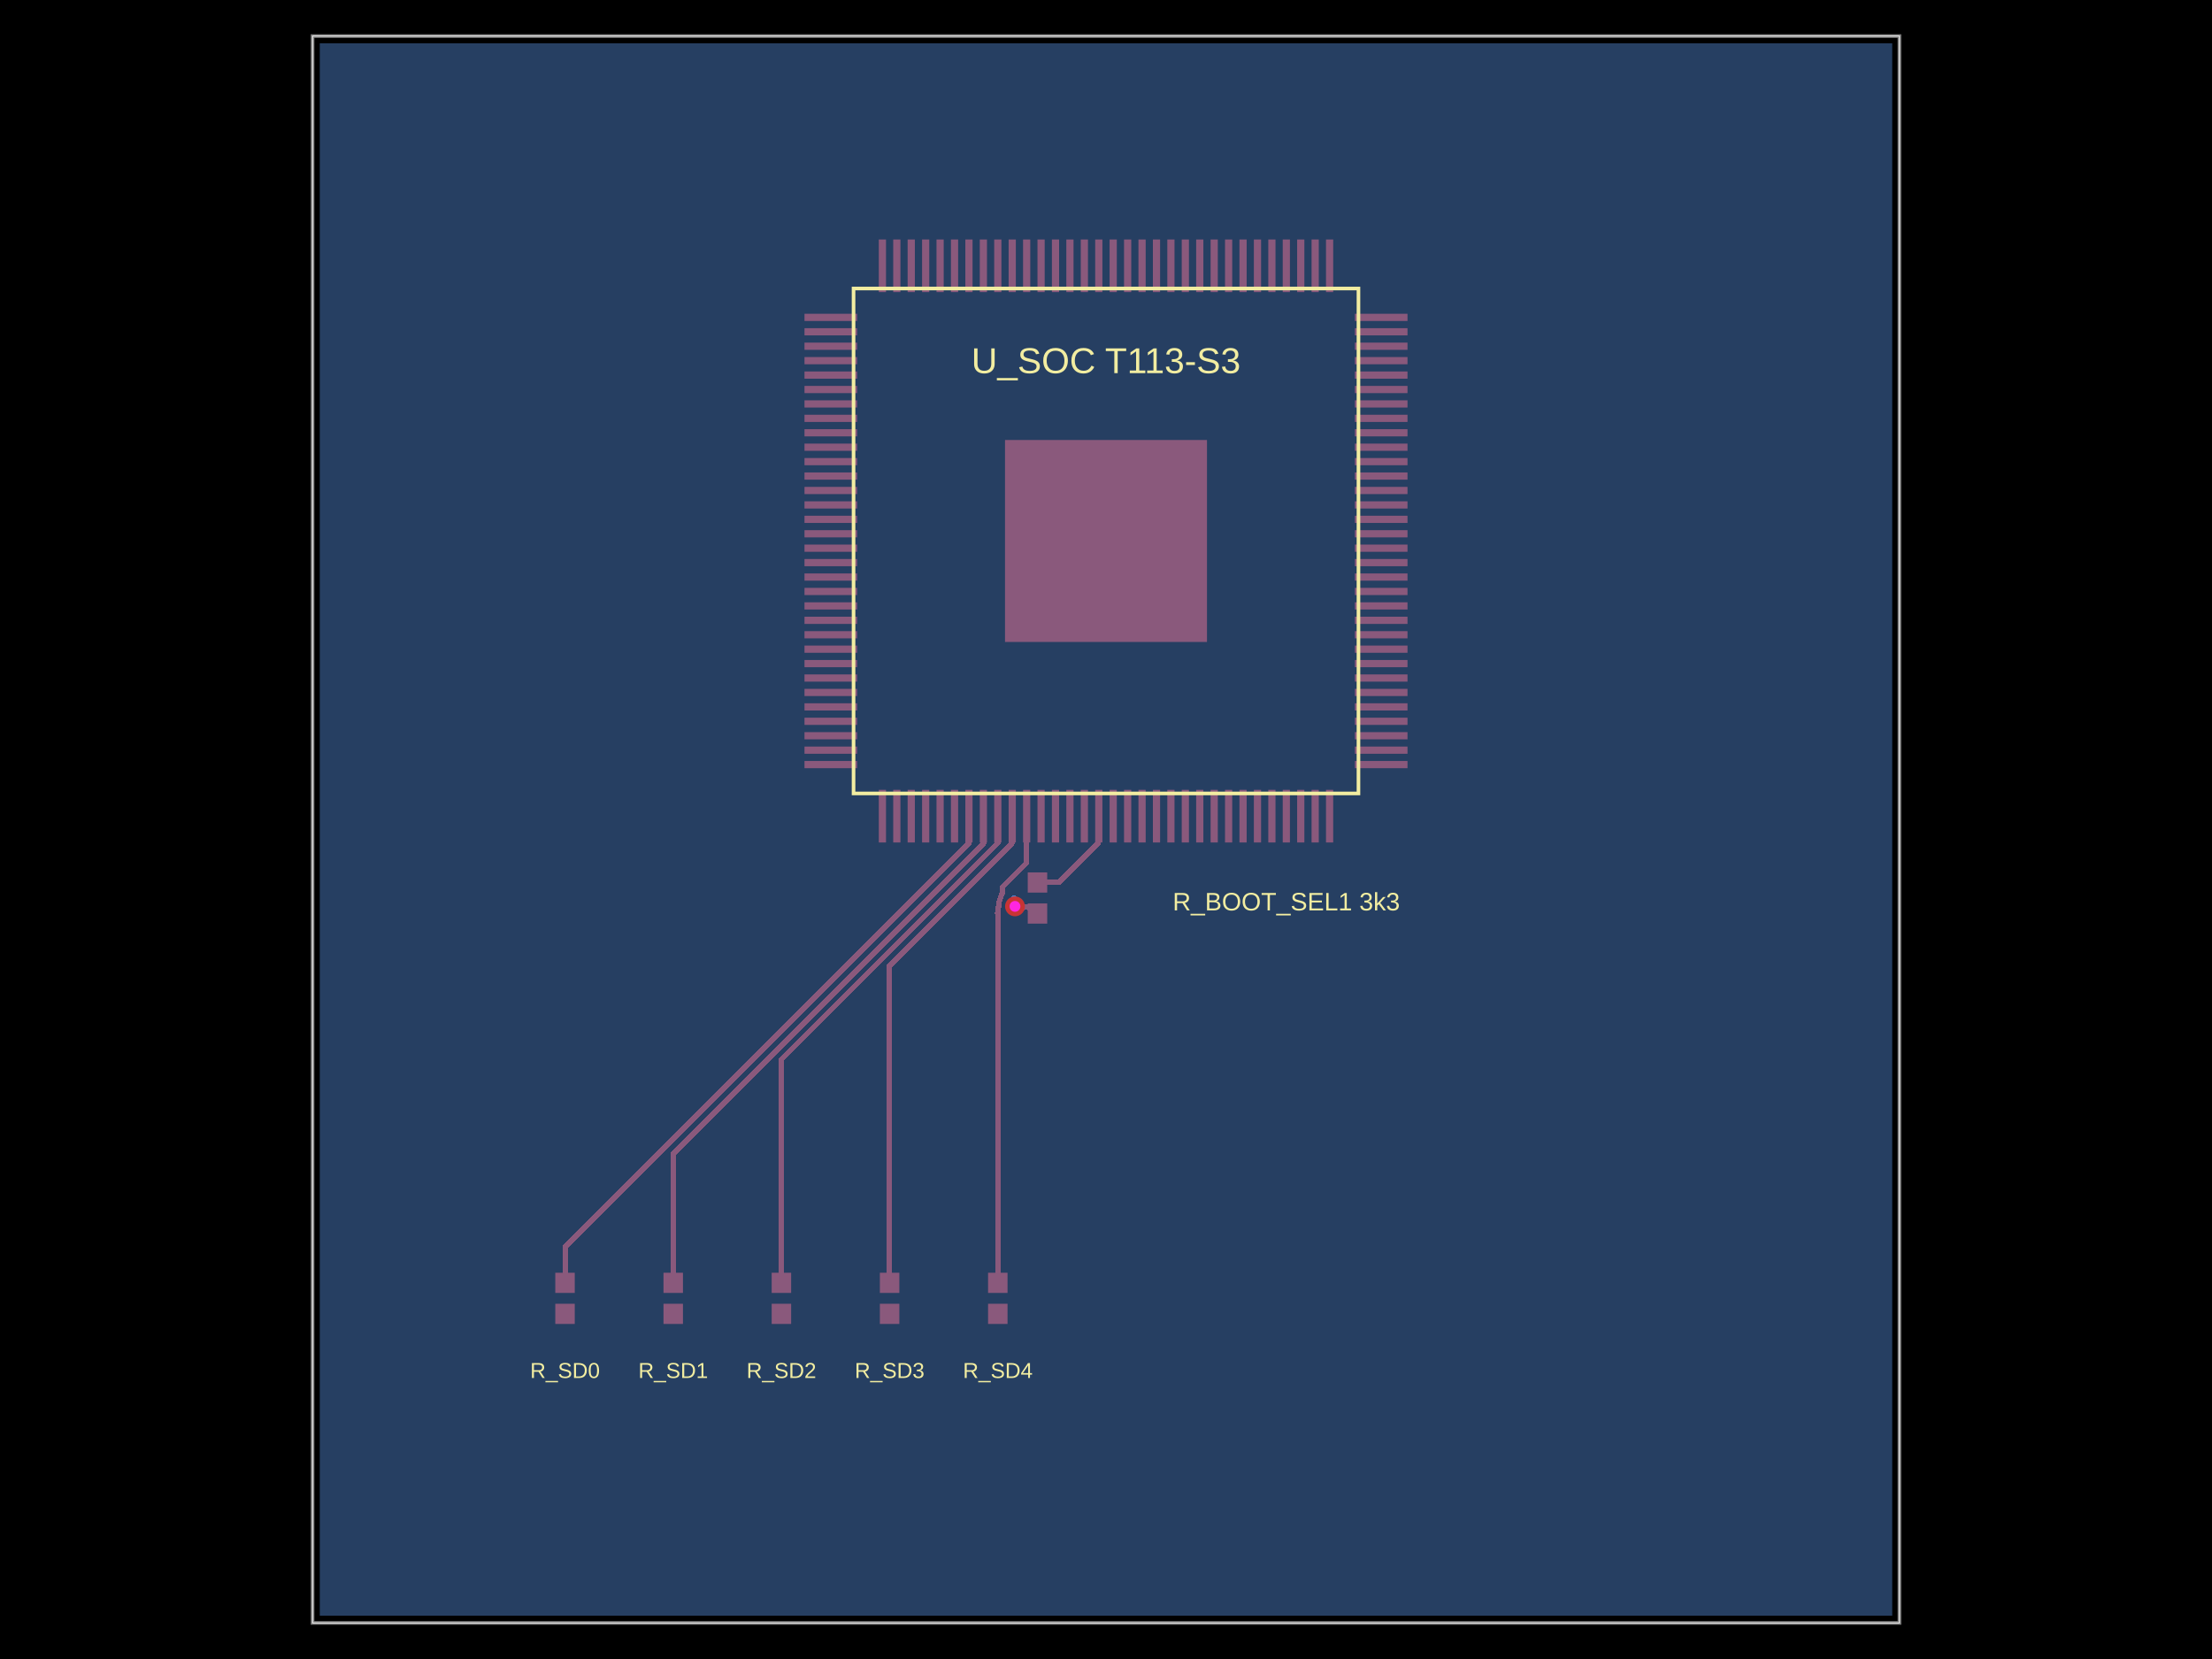
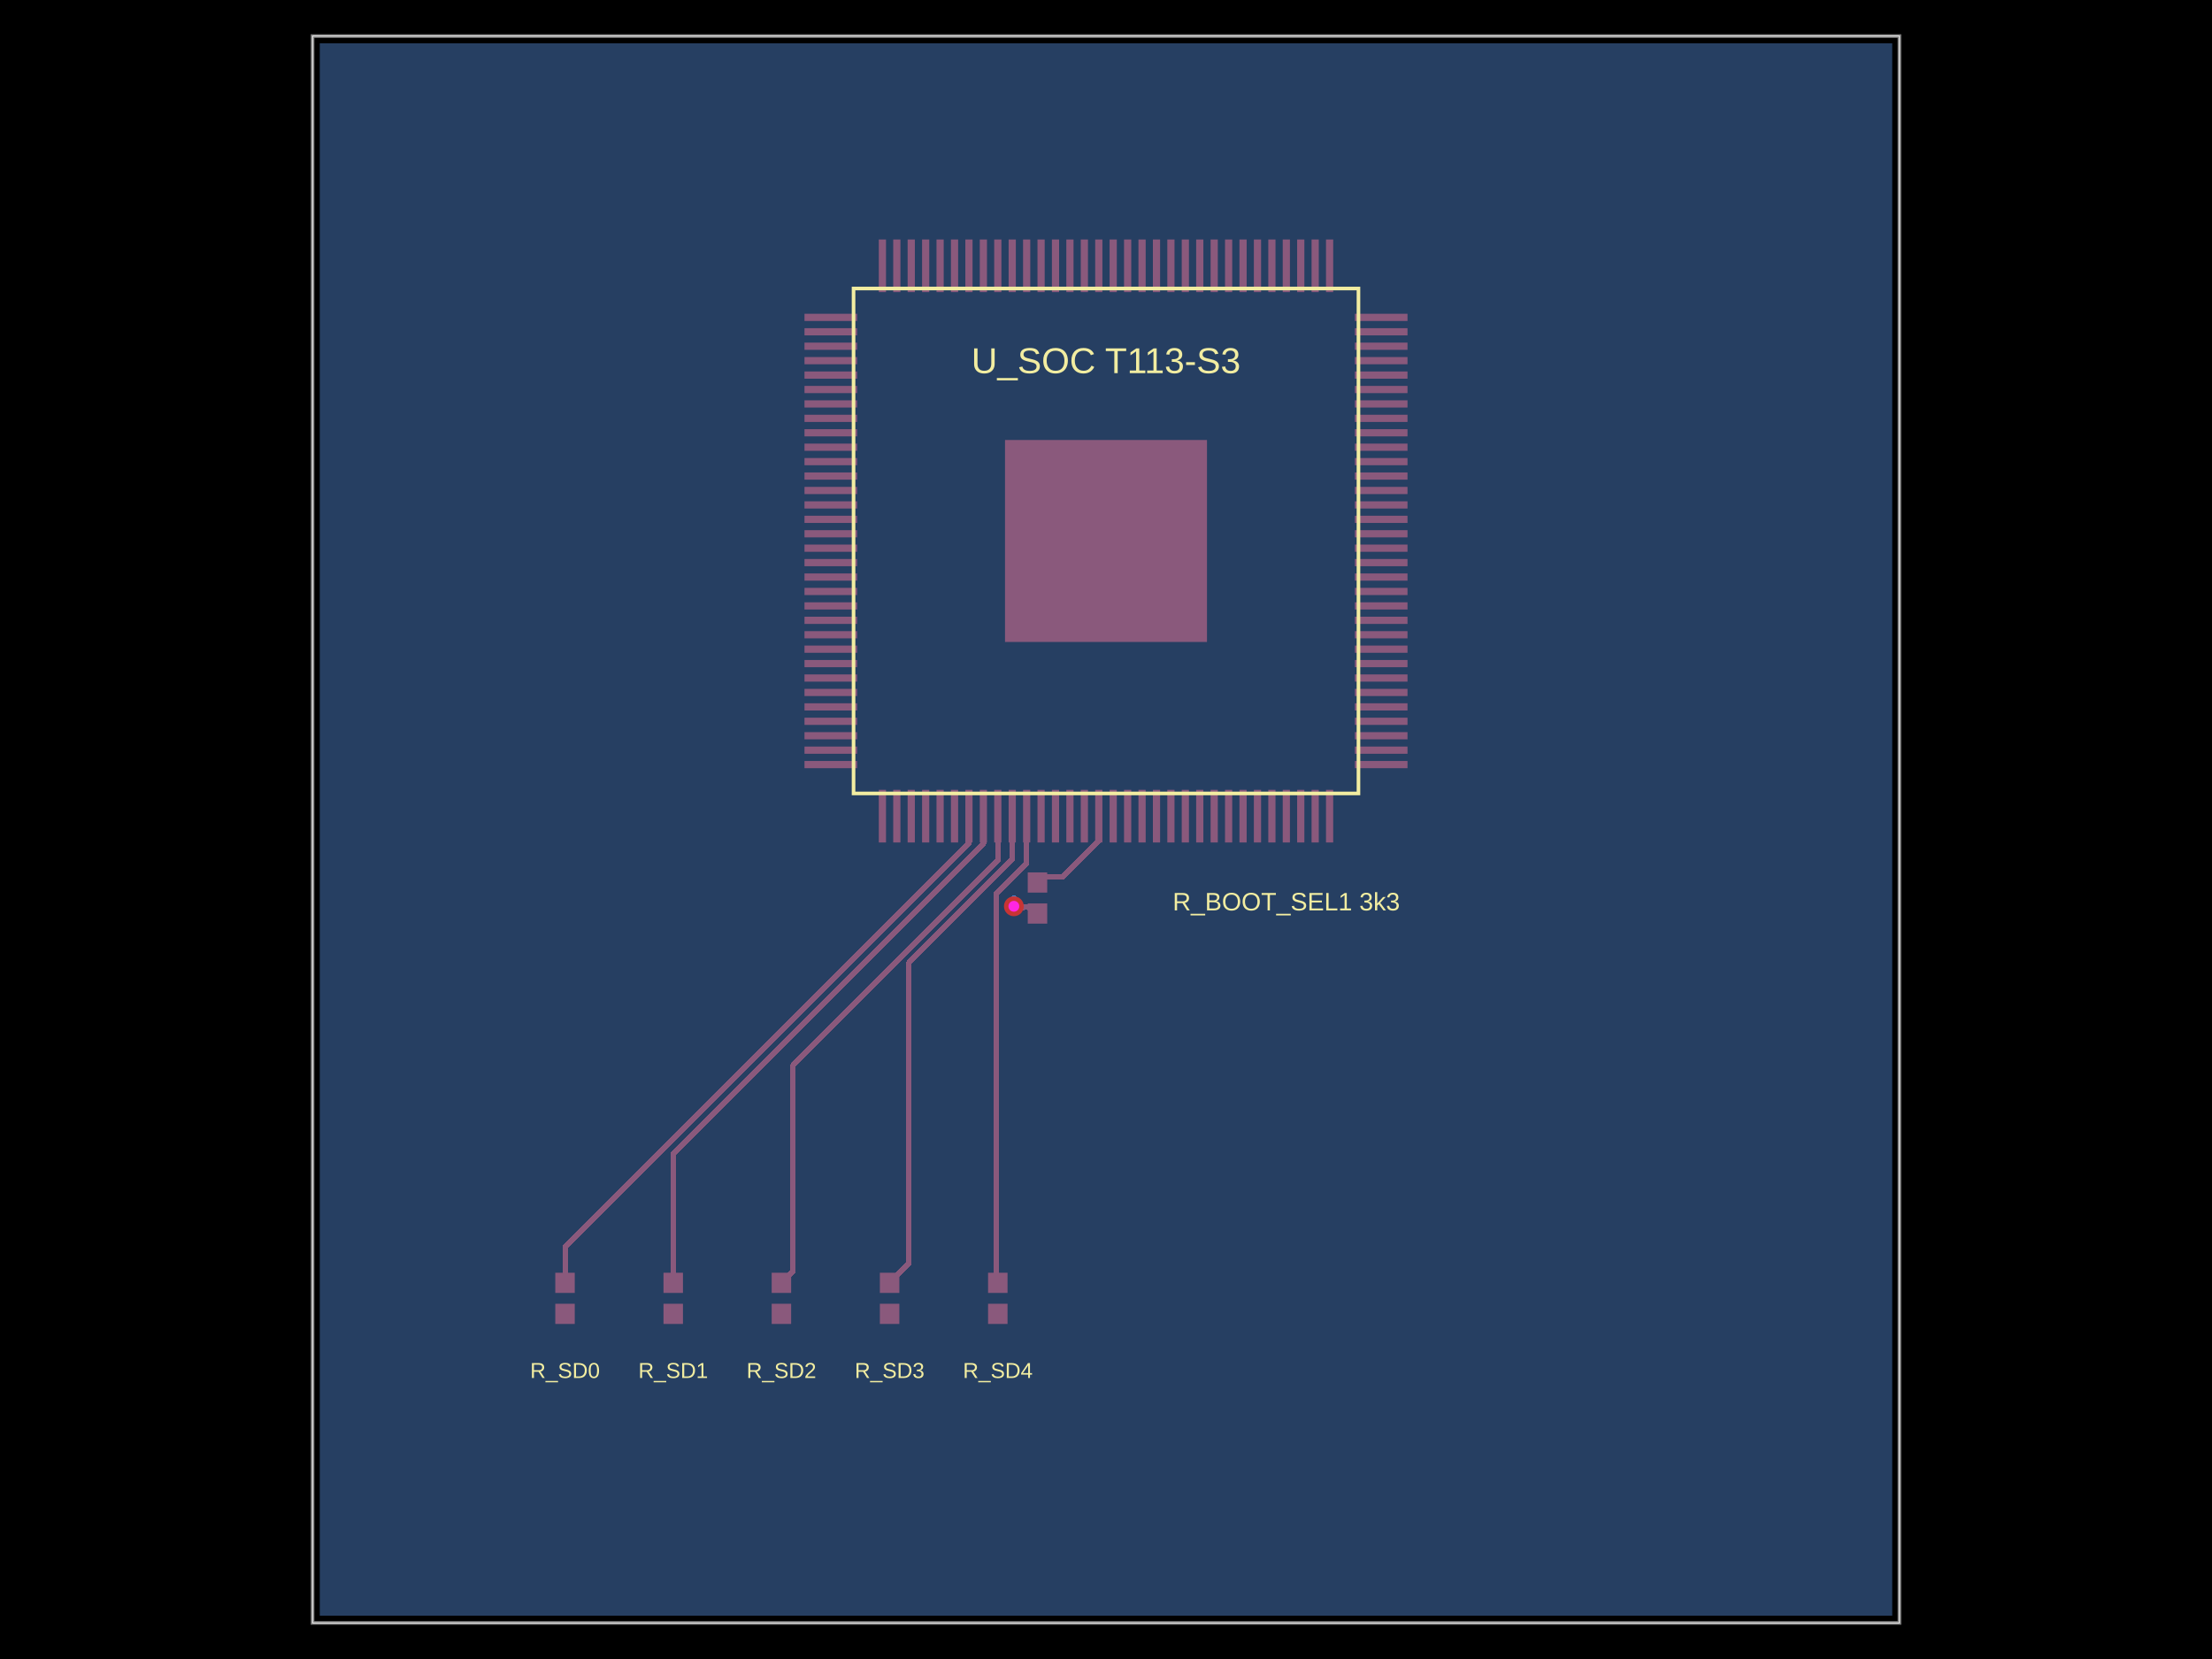
<svg xmlns="http://www.w3.org/2000/svg" width="800" height="600" data-software-used-string="@tscircuit/core@0.0.1861">
  <style />
  <rect class="boundary" x="0" y="0" fill="#000" width="800" height="600" />
  <rect class="pcb-boundary" fill="none" stroke="#fff" stroke-width="0.3" x="113.043" y="13.043" width="573.913" height="573.913" />
  <path class="pcb-board" d="M 113.043 586.957 L 686.957 586.957 L 686.957 13.043 L 113.043 13.043 Z" fill="none" stroke="rgba(255, 255, 255, 0.5)" stroke-width="1.304" />
-   <path class="pcb-trace" stroke="rgb(200, 52, 52)" fill="none" d="M 375.217 319.174 L 382.866 319.174" stroke-width="1.957" stroke-linecap="round" stroke-linejoin="round" shape-rendering="crispEdges" data-layer="top" />
-   <path class="pcb-trace" stroke="rgb(200, 52, 52)" fill="none" d="M 382.866 319.174 L 397.179 304.861" stroke-width="1.957" stroke-linecap="round" stroke-linejoin="round" shape-rendering="crispEdges" data-layer="top" />
-   <path class="pcb-trace" stroke="rgb(200, 52, 52)" fill="none" d="M 397.179 304.861 L 397.179 295.385" stroke-width="1.957" stroke-linecap="round" stroke-linejoin="round" shape-rendering="crispEdges" data-layer="top" />
-   <path class="pcb-trace" stroke="rgb(200, 52, 52)" fill="none" d="M 397.179 295.385 L 397.393 295.173" stroke-width="1.957" stroke-linecap="round" stroke-linejoin="round" shape-rendering="crispEdges" data-layer="top" />
-   <path class="pcb-trace" stroke="rgb(77, 127, 196)" fill="none" d="M 367.084 327.8 L 367.084 327.8" stroke-width="1.957" stroke-linecap="round" stroke-linejoin="round" shape-rendering="crispEdges" data-layer="bottom" />
-   <path class="pcb-trace" stroke="rgb(77, 127, 196)" fill="none" d="M 367.084 327.8 L 366.53 325.044" stroke-width="1.957" stroke-linecap="round" stroke-linejoin="round" shape-rendering="crispEdges" data-layer="bottom" />
-   <path class="pcb-trace" stroke="rgb(77, 127, 196)" fill="none" d="M 366.53 325.044 L 366.791 324.783" stroke-width="1.957" stroke-linecap="round" stroke-linejoin="round" shape-rendering="crispEdges" data-layer="bottom" />
+   <path class="pcb-trace" stroke="rgb(200, 52, 52)" fill="none" d="M 397.393 295.173 L 397.393 304.072" stroke-width="1.957" stroke-linecap="round" stroke-linejoin="round" shape-rendering="crispEdges" data-layer="top" />
+   <path class="pcb-trace" stroke="rgb(200, 52, 52)" fill="none" d="M 397.393 304.072 L 384.203 317.261" stroke-width="1.957" stroke-linecap="round" stroke-linejoin="round" shape-rendering="crispEdges" data-layer="top" />
+   <path class="pcb-trace" stroke="rgb(200, 52, 52)" fill="none" d="M 384.203 317.261 L 377.13 317.261" stroke-width="1.957" stroke-linecap="round" stroke-linejoin="round" shape-rendering="crispEdges" data-layer="top" />
+   <path class="pcb-trace" stroke="rgb(200, 52, 52)" fill="none" d="M 377.13 317.261 L 375.217 319.174" stroke-width="1.957" stroke-linecap="round" stroke-linejoin="round" shape-rendering="crispEdges" data-layer="top" />
+   <path class="pcb-trace" stroke="rgb(77, 127, 196)" fill="none" d="M 366.679 327.771 L 366.679 327.771" stroke-width="1.957" stroke-linecap="round" stroke-linejoin="round" shape-rendering="crispEdges" data-layer="bottom" />
+   <path class="pcb-trace" stroke="rgb(77, 127, 196)" fill="none" d="M 366.679 327.771 L 366.679 324.895" stroke-width="1.957" stroke-linecap="round" stroke-linejoin="round" shape-rendering="crispEdges" data-layer="bottom" />
+   <path class="pcb-trace" stroke="rgb(77, 127, 196)" fill="none" d="M 366.679 324.895 L 366.791 324.783" stroke-width="1.957" stroke-linecap="round" stroke-linejoin="round" shape-rendering="crispEdges" data-layer="bottom" />
  <path class="pcb-trace" stroke="rgb(200, 52, 52)" fill="none" d="M 375.217 330.391 L 371.696 328.047" stroke-width="1.957" stroke-linecap="round" stroke-linejoin="round" shape-rendering="crispEdges" data-layer="top" />
-   <path class="pcb-trace" stroke="rgb(200, 52, 52)" fill="none" d="M 371.696 328.047 L 369.739 328.2" stroke-width="1.957" stroke-linecap="round" stroke-linejoin="round" shape-rendering="crispEdges" data-layer="top" />
-   <path class="pcb-trace" stroke="rgb(200, 52, 52)" fill="none" d="M 369.739 328.2 L 369.335 327.965" stroke-width="1.957" stroke-linecap="round" stroke-linejoin="round" shape-rendering="crispEdges" data-layer="top" />
-   <path class="pcb-trace" stroke="rgb(200, 52, 52)" fill="none" d="M 369.335 327.965 L 367.222 327.639" stroke-width="1.957" stroke-linecap="round" stroke-linejoin="round" shape-rendering="crispEdges" data-layer="top" />
-   <path class="pcb-trace" stroke="rgb(200, 52, 52)" fill="none" d="M 367.222 327.639 L 367.084 327.8" stroke-width="1.957" stroke-linecap="round" stroke-linejoin="round" shape-rendering="crispEdges" data-layer="top" />
-   <path class="pcb-trace" stroke="rgb(200, 52, 52)" fill="none" d="M 367.084 327.8 L 367.084 327.8" stroke-width="1.957" stroke-linecap="round" stroke-linejoin="round" shape-rendering="crispEdges" data-layer="top" />
-   <path class="pcb-trace" stroke="rgb(200, 52, 52)" fill="none" d="M 360.87 463.957 L 360.87 330.385" stroke-width="1.957" stroke-linecap="round" stroke-linejoin="round" shape-rendering="crispEdges" data-layer="top" />
-   <path class="pcb-trace" stroke="rgb(200, 52, 52)" fill="none" d="M 360.87 330.385 L 360.783 330.298" stroke-width="1.957" stroke-linecap="round" stroke-linejoin="round" shape-rendering="crispEdges" data-layer="top" />
-   <path class="pcb-trace" stroke="rgb(200, 52, 52)" fill="none" d="M 360.783 330.298 L 361.47 325.643" stroke-width="1.957" stroke-linecap="round" stroke-linejoin="round" shape-rendering="crispEdges" data-layer="top" />
-   <path class="pcb-trace" stroke="rgb(200, 52, 52)" fill="none" d="M 361.47 325.643 L 362.513 322.891" stroke-width="1.957" stroke-linecap="round" stroke-linejoin="round" shape-rendering="crispEdges" data-layer="top" />
-   <path class="pcb-trace" stroke="rgb(200, 52, 52)" fill="none" d="M 362.513 322.891 L 362.534 322.841" stroke-width="1.957" stroke-linecap="round" stroke-linejoin="round" shape-rendering="crispEdges" data-layer="top" />
-   <path class="pcb-trace" stroke="rgb(200, 52, 52)" fill="none" d="M 362.534 322.841 L 362.534 320.795" stroke-width="1.957" stroke-linecap="round" stroke-linejoin="round" shape-rendering="crispEdges" data-layer="top" />
-   <path class="pcb-trace" stroke="rgb(200, 52, 52)" fill="none" d="M 362.534 320.795 L 371.304 312.025" stroke-width="1.957" stroke-linecap="round" stroke-linejoin="round" shape-rendering="crispEdges" data-layer="top" />
-   <path class="pcb-trace" stroke="rgb(200, 52, 52)" fill="none" d="M 371.304 312.025 L 371.306 295.173" stroke-width="1.957" stroke-linecap="round" stroke-linejoin="round" shape-rendering="crispEdges" data-layer="top" />
-   <path class="pcb-trace" stroke="rgb(200, 52, 52)" fill="none" d="M 321.739 463.957 L 321.739 349.205" stroke-width="1.957" stroke-linecap="round" stroke-linejoin="round" shape-rendering="crispEdges" data-layer="top" />
-   <path class="pcb-trace" stroke="rgb(200, 52, 52)" fill="none" d="M 321.739 349.205 L 366.112 304.832" stroke-width="1.957" stroke-linecap="round" stroke-linejoin="round" shape-rendering="crispEdges" data-layer="top" />
-   <path class="pcb-trace" stroke="rgb(200, 52, 52)" fill="none" d="M 366.112 304.832 L 366.112 295.198" stroke-width="1.957" stroke-linecap="round" stroke-linejoin="round" shape-rendering="crispEdges" data-layer="top" />
-   <path class="pcb-trace" stroke="rgb(200, 52, 52)" fill="none" d="M 366.112 295.198 L 366.088 295.173" stroke-width="1.957" stroke-linecap="round" stroke-linejoin="round" shape-rendering="crispEdges" data-layer="top" />
-   <path class="pcb-trace" stroke="rgb(200, 52, 52)" fill="none" d="M 282.609 463.957 L 282.609 383.118" stroke-width="1.957" stroke-linecap="round" stroke-linejoin="round" shape-rendering="crispEdges" data-layer="top" />
-   <path class="pcb-trace" stroke="rgb(200, 52, 52)" fill="none" d="M 282.609 383.118 L 360.895 304.832" stroke-width="1.957" stroke-linecap="round" stroke-linejoin="round" shape-rendering="crispEdges" data-layer="top" />
-   <path class="pcb-trace" stroke="rgb(200, 52, 52)" fill="none" d="M 360.895 304.832 L 360.895 295.198" stroke-width="1.957" stroke-linecap="round" stroke-linejoin="round" shape-rendering="crispEdges" data-layer="top" />
-   <path class="pcb-trace" stroke="rgb(200, 52, 52)" fill="none" d="M 360.895 295.198 L 360.87 295.173" stroke-width="1.957" stroke-linecap="round" stroke-linejoin="round" shape-rendering="crispEdges" data-layer="top" />
-   <path class="pcb-trace" stroke="rgb(200, 52, 52)" fill="none" d="M 243.478 463.957 L 243.478 417.217" stroke-width="1.957" stroke-linecap="round" stroke-linejoin="round" shape-rendering="crispEdges" data-layer="top" />
-   <path class="pcb-trace" stroke="rgb(200, 52, 52)" fill="none" d="M 243.478 417.217 L 355.692 305.003" stroke-width="1.957" stroke-linecap="round" stroke-linejoin="round" shape-rendering="crispEdges" data-layer="top" />
-   <path class="pcb-trace" stroke="rgb(200, 52, 52)" fill="none" d="M 355.692 305.003 L 355.692 295.212" stroke-width="1.957" stroke-linecap="round" stroke-linejoin="round" shape-rendering="crispEdges" data-layer="top" />
-   <path class="pcb-trace" stroke="rgb(200, 52, 52)" fill="none" d="M 355.692 295.212 L 355.652 295.173" stroke-width="1.957" stroke-linecap="round" stroke-linejoin="round" shape-rendering="crispEdges" data-layer="top" />
-   <path class="pcb-trace" stroke="rgb(200, 52, 52)" fill="none" d="M 204.348 463.957 L 204.348 450.972" stroke-width="1.957" stroke-linecap="round" stroke-linejoin="round" shape-rendering="crispEdges" data-layer="top" />
-   <path class="pcb-trace" stroke="rgb(200, 52, 52)" fill="none" d="M 204.348 450.972 L 350.495 304.825" stroke-width="1.957" stroke-linecap="round" stroke-linejoin="round" shape-rendering="crispEdges" data-layer="top" />
-   <path class="pcb-trace" stroke="rgb(200, 52, 52)" fill="none" d="M 350.495 304.825 L 350.495 295.233" stroke-width="1.957" stroke-linecap="round" stroke-linejoin="round" shape-rendering="crispEdges" data-layer="top" />
-   <path class="pcb-trace" stroke="rgb(200, 52, 52)" fill="none" d="M 350.495 295.233 L 350.434 295.173" stroke-width="1.957" stroke-linecap="round" stroke-linejoin="round" shape-rendering="crispEdges" data-layer="top" />
+   <path class="pcb-trace" stroke="rgb(200, 52, 52)" fill="none" d="M 371.696 328.047 L 369.739 328.206" stroke-width="1.957" stroke-linecap="round" stroke-linejoin="round" shape-rendering="crispEdges" data-layer="top" />
+   <path class="pcb-trace" stroke="rgb(200, 52, 52)" fill="none" d="M 369.739 328.206 L 369.33 327.976" stroke-width="1.957" stroke-linecap="round" stroke-linejoin="round" shape-rendering="crispEdges" data-layer="top" />
+   <path class="pcb-trace" stroke="rgb(200, 52, 52)" fill="none" d="M 369.33 327.976 L 367.243 327.67" stroke-width="1.957" stroke-linecap="round" stroke-linejoin="round" shape-rendering="crispEdges" data-layer="top" />
+   <path class="pcb-trace" stroke="rgb(200, 52, 52)" fill="none" d="M 367.243 327.67 L 366.679 327.771" stroke-width="1.957" stroke-linecap="round" stroke-linejoin="round" shape-rendering="crispEdges" data-layer="top" />
+   <path class="pcb-trace" stroke="rgb(200, 52, 52)" fill="none" d="M 366.679 327.771 L 366.679 327.771" stroke-width="1.957" stroke-linecap="round" stroke-linejoin="round" shape-rendering="crispEdges" data-layer="top" />
+   <path class="pcb-trace" stroke="rgb(200, 52, 52)" fill="none" d="M 371.306 295.173 L 371.306 312.118" stroke-width="1.957" stroke-linecap="round" stroke-linejoin="round" shape-rendering="crispEdges" data-layer="top" />
+   <path class="pcb-trace" stroke="rgb(200, 52, 52)" fill="none" d="M 371.306 312.118 L 360.233 323.191" stroke-width="1.957" stroke-linecap="round" stroke-linejoin="round" shape-rendering="crispEdges" data-layer="top" />
+   <path class="pcb-trace" stroke="rgb(200, 52, 52)" fill="none" d="M 360.233 323.191 L 360.233 463.32" stroke-width="1.957" stroke-linecap="round" stroke-linejoin="round" shape-rendering="crispEdges" data-layer="top" />
+   <path class="pcb-trace" stroke="rgb(200, 52, 52)" fill="none" d="M 360.233 463.32 L 360.87 463.957" stroke-width="1.957" stroke-linecap="round" stroke-linejoin="round" shape-rendering="crispEdges" data-layer="top" />
+   <path class="pcb-trace" stroke="rgb(200, 52, 52)" fill="none" d="M 366.088 295.173 L 366.088 310.816" stroke-width="1.957" stroke-linecap="round" stroke-linejoin="round" shape-rendering="crispEdges" data-layer="top" />
+   <path class="pcb-trace" stroke="rgb(200, 52, 52)" fill="none" d="M 366.088 310.816 L 328.729 348.175" stroke-width="1.957" stroke-linecap="round" stroke-linejoin="round" shape-rendering="crispEdges" data-layer="top" />
+   <path class="pcb-trace" stroke="rgb(200, 52, 52)" fill="none" d="M 328.729 348.175 L 328.729 456.967" stroke-width="1.957" stroke-linecap="round" stroke-linejoin="round" shape-rendering="crispEdges" data-layer="top" />
+   <path class="pcb-trace" stroke="rgb(200, 52, 52)" fill="none" d="M 328.729 456.967 L 321.739 463.957" stroke-width="1.957" stroke-linecap="round" stroke-linejoin="round" shape-rendering="crispEdges" data-layer="top" />
+   <path class="pcb-trace" stroke="rgb(200, 52, 52)" fill="none" d="M 360.87 295.173 L 360.87 311.131" stroke-width="1.957" stroke-linecap="round" stroke-linejoin="round" shape-rendering="crispEdges" data-layer="top" />
+   <path class="pcb-trace" stroke="rgb(200, 52, 52)" fill="none" d="M 360.87 311.131 L 286.841 385.16" stroke-width="1.957" stroke-linecap="round" stroke-linejoin="round" shape-rendering="crispEdges" data-layer="top" />
+   <path class="pcb-trace" stroke="rgb(200, 52, 52)" fill="none" d="M 286.841 385.16 L 286.841 459.724" stroke-width="1.957" stroke-linecap="round" stroke-linejoin="round" shape-rendering="crispEdges" data-layer="top" />
+   <path class="pcb-trace" stroke="rgb(200, 52, 52)" fill="none" d="M 286.841 459.724 L 282.609 463.957" stroke-width="1.957" stroke-linecap="round" stroke-linejoin="round" shape-rendering="crispEdges" data-layer="top" />
+   <path class="pcb-trace" stroke="rgb(200, 52, 52)" fill="none" d="M 243.478 463.957 L 243.478 417.218" stroke-width="1.957" stroke-linecap="round" stroke-linejoin="round" shape-rendering="crispEdges" data-layer="top" />
+   <path class="pcb-trace" stroke="rgb(200, 52, 52)" fill="none" d="M 243.478 417.218 L 355.692 305.004" stroke-width="1.957" stroke-linecap="round" stroke-linejoin="round" shape-rendering="crispEdges" data-layer="top" />
+   <path class="pcb-trace" stroke="rgb(200, 52, 52)" fill="none" d="M 355.692 305.004 L 355.692 295.214" stroke-width="1.957" stroke-linecap="round" stroke-linejoin="round" shape-rendering="crispEdges" data-layer="top" />
+   <path class="pcb-trace" stroke="rgb(200, 52, 52)" fill="none" d="M 355.692 295.214 L 355.652 295.173" stroke-width="1.957" stroke-linecap="round" stroke-linejoin="round" shape-rendering="crispEdges" data-layer="top" />
+   <path class="pcb-trace" stroke="rgb(200, 52, 52)" fill="none" d="M 204.348 463.957 L 204.348 450.973" stroke-width="1.957" stroke-linecap="round" stroke-linejoin="round" shape-rendering="crispEdges" data-layer="top" />
+   <path class="pcb-trace" stroke="rgb(200, 52, 52)" fill="none" d="M 204.348 450.973 L 350.495 304.825" stroke-width="1.957" stroke-linecap="round" stroke-linejoin="round" shape-rendering="crispEdges" data-layer="top" />
+   <path class="pcb-trace" stroke="rgb(200, 52, 52)" fill="none" d="M 350.495 304.825 L 350.495 295.235" stroke-width="1.957" stroke-linecap="round" stroke-linejoin="round" shape-rendering="crispEdges" data-layer="top" />
+   <path class="pcb-trace" stroke="rgb(200, 52, 52)" fill="none" d="M 350.495 295.235 L 350.434 295.173" stroke-width="1.957" stroke-linecap="round" stroke-linejoin="round" shape-rendering="crispEdges" data-layer="top" />
  <rect class="pcb-pad" fill="rgb(200, 52, 52)" x="290.958" y="275.216" width="19.043" height="2.609" data-layer="top" />
  <rect class="pcb-pad" fill="rgb(200, 52, 52)" x="290.958" y="270.001" width="19.043" height="2.609" data-layer="top" />
  <rect class="pcb-pad" fill="rgb(200, 52, 52)" x="290.958" y="264.783" width="19.043" height="2.609" data-layer="top" />
  <rect class="pcb-pad" fill="rgb(200, 52, 52)" x="290.958" y="259.565" width="19.043" height="2.609" data-layer="top" />
  <rect class="pcb-pad" fill="rgb(200, 52, 52)" x="290.958" y="254.347" width="19.043" height="2.609" data-layer="top" />
  <rect class="pcb-pad" fill="rgb(200, 52, 52)" x="290.958" y="249.129" width="19.043" height="2.609" data-layer="top" />
  <rect class="pcb-pad" fill="rgb(200, 52, 52)" x="290.958" y="243.914" width="19.043" height="2.609" data-layer="top" />
  <rect class="pcb-pad" fill="rgb(200, 52, 52)" x="290.958" y="238.696" width="19.043" height="2.609" data-layer="top" />
  <rect class="pcb-pad" fill="rgb(200, 52, 52)" x="290.958" y="233.478" width="19.043" height="2.609" data-layer="top" />
  <rect class="pcb-pad" fill="rgb(200, 52, 52)" x="290.958" y="228.26" width="19.043" height="2.609" data-layer="top" />
  <rect class="pcb-pad" fill="rgb(200, 52, 52)" x="290.958" y="223.042" width="19.043" height="2.609" data-layer="top" />
  <rect class="pcb-pad" fill="rgb(200, 52, 52)" x="290.958" y="217.827" width="19.043" height="2.609" data-layer="top" />
  <rect class="pcb-pad" fill="rgb(200, 52, 52)" x="290.958" y="212.609" width="19.043" height="2.609" data-layer="top" />
  <rect class="pcb-pad" fill="rgb(200, 52, 52)" x="290.958" y="207.391" width="19.043" height="2.609" data-layer="top" />
  <rect class="pcb-pad" fill="rgb(200, 52, 52)" x="290.958" y="202.173" width="19.043" height="2.609" data-layer="top" />
  <rect class="pcb-pad" fill="rgb(200, 52, 52)" x="290.958" y="196.955" width="19.043" height="2.609" data-layer="top" />
  <rect class="pcb-pad" fill="rgb(200, 52, 52)" x="290.958" y="191.74" width="19.043" height="2.609" data-layer="top" />
  <rect class="pcb-pad" fill="rgb(200, 52, 52)" x="290.958" y="186.522" width="19.043" height="2.609" data-layer="top" />
  <rect class="pcb-pad" fill="rgb(200, 52, 52)" x="290.958" y="181.304" width="19.043" height="2.609" data-layer="top" />
  <rect class="pcb-pad" fill="rgb(200, 52, 52)" x="290.958" y="176.086" width="19.043" height="2.609" data-layer="top" />
  <rect class="pcb-pad" fill="rgb(200, 52, 52)" x="290.958" y="170.868" width="19.043" height="2.609" data-layer="top" />
  <rect class="pcb-pad" fill="rgb(200, 52, 52)" x="290.958" y="165.65" width="19.043" height="2.609" data-layer="top" />
  <rect class="pcb-pad" fill="rgb(200, 52, 52)" x="290.958" y="160.436" width="19.043" height="2.609" data-layer="top" />
  <rect class="pcb-pad" fill="rgb(200, 52, 52)" x="290.958" y="155.217" width="19.043" height="2.609" data-layer="top" />
  <rect class="pcb-pad" fill="rgb(200, 52, 52)" x="290.958" y="149.999" width="19.043" height="2.609" data-layer="top" />
  <rect class="pcb-pad" fill="rgb(200, 52, 52)" x="290.958" y="144.781" width="19.043" height="2.609" data-layer="top" />
  <rect class="pcb-pad" fill="rgb(200, 52, 52)" x="290.958" y="139.567" width="19.043" height="2.609" data-layer="top" />
  <rect class="pcb-pad" fill="rgb(200, 52, 52)" x="290.958" y="134.349" width="19.043" height="2.609" data-layer="top" />
  <rect class="pcb-pad" fill="rgb(200, 52, 52)" x="290.958" y="129.131" width="19.043" height="2.609" data-layer="top" />
  <rect class="pcb-pad" fill="rgb(200, 52, 52)" x="290.958" y="123.913" width="19.043" height="2.609" data-layer="top" />
  <rect class="pcb-pad" fill="rgb(200, 52, 52)" x="290.958" y="118.691" width="19.043" height="2.609" data-layer="top" />
  <rect class="pcb-pad" fill="rgb(200, 52, 52)" x="290.958" y="113.48" width="19.043" height="2.609" data-layer="top" />
  <rect class="pcb-pad" fill="rgb(200, 52, 52)" x="317.828" y="86.61" width="2.609" height="19.043" data-layer="top" />
  <rect class="pcb-pad" fill="rgb(200, 52, 52)" x="323.042" y="86.61" width="2.609" height="19.043" data-layer="top" />
  <rect class="pcb-pad" fill="rgb(200, 52, 52)" x="328.26" y="86.61" width="2.609" height="19.043" data-layer="top" />
  <rect class="pcb-pad" fill="rgb(200, 52, 52)" x="333.478" y="86.61" width="2.609" height="19.043" data-layer="top" />
  <rect class="pcb-pad" fill="rgb(200, 52, 52)" x="338.696" y="86.61" width="2.609" height="19.043" data-layer="top" />
  <rect class="pcb-pad" fill="rgb(200, 52, 52)" x="343.914" y="86.61" width="2.609" height="19.043" data-layer="top" />
  <rect class="pcb-pad" fill="rgb(200, 52, 52)" x="349.129" y="86.61" width="2.609" height="19.043" data-layer="top" />
  <rect class="pcb-pad" fill="rgb(200, 52, 52)" x="354.347" y="86.61" width="2.609" height="19.043" data-layer="top" />
  <rect class="pcb-pad" fill="rgb(200, 52, 52)" x="359.565" y="86.61" width="2.609" height="19.043" data-layer="top" />
  <rect class="pcb-pad" fill="rgb(200, 52, 52)" x="364.783" y="86.61" width="2.609" height="19.043" data-layer="top" />
  <rect class="pcb-pad" fill="rgb(200, 52, 52)" x="370.001" y="86.61" width="2.609" height="19.043" data-layer="top" />
  <rect class="pcb-pad" fill="rgb(200, 52, 52)" x="375.216" y="86.61" width="2.609" height="19.043" data-layer="top" />
  <rect class="pcb-pad" fill="rgb(200, 52, 52)" x="380.434" y="86.61" width="2.609" height="19.043" data-layer="top" />
  <rect class="pcb-pad" fill="rgb(200, 52, 52)" x="385.652" y="86.61" width="2.609" height="19.043" data-layer="top" />
  <rect class="pcb-pad" fill="rgb(200, 52, 52)" x="390.87" y="86.61" width="2.609" height="19.043" data-layer="top" />
  <rect class="pcb-pad" fill="rgb(200, 52, 52)" x="396.088" y="86.61" width="2.609" height="19.043" data-layer="top" />
  <rect class="pcb-pad" fill="rgb(200, 52, 52)" x="401.303" y="86.61" width="2.609" height="19.043" data-layer="top" />
  <rect class="pcb-pad" fill="rgb(200, 52, 52)" x="406.521" y="86.61" width="2.609" height="19.043" data-layer="top" />
  <rect class="pcb-pad" fill="rgb(200, 52, 52)" x="411.739" y="86.61" width="2.609" height="19.043" data-layer="top" />
  <rect class="pcb-pad" fill="rgb(200, 52, 52)" x="416.957" y="86.61" width="2.609" height="19.043" data-layer="top" />
  <rect class="pcb-pad" fill="rgb(200, 52, 52)" x="422.175" y="86.61" width="2.609" height="19.043" data-layer="top" />
  <rect class="pcb-pad" fill="rgb(200, 52, 52)" x="427.39" y="86.61" width="2.609" height="19.043" data-layer="top" />
  <rect class="pcb-pad" fill="rgb(200, 52, 52)" x="432.608" y="86.61" width="2.609" height="19.043" data-layer="top" />
  <rect class="pcb-pad" fill="rgb(200, 52, 52)" x="437.826" y="86.61" width="2.609" height="19.043" data-layer="top" />
  <rect class="pcb-pad" fill="rgb(200, 52, 52)" x="443.044" y="86.61" width="2.609" height="19.043" data-layer="top" />
  <rect class="pcb-pad" fill="rgb(200, 52, 52)" x="448.262" y="86.61" width="2.609" height="19.043" data-layer="top" />
  <rect class="pcb-pad" fill="rgb(200, 52, 52)" x="453.477" y="86.61" width="2.609" height="19.043" data-layer="top" />
  <rect class="pcb-pad" fill="rgb(200, 52, 52)" x="458.695" y="86.61" width="2.609" height="19.043" data-layer="top" />
  <rect class="pcb-pad" fill="rgb(200, 52, 52)" x="463.913" y="86.61" width="2.609" height="19.043" data-layer="top" />
  <rect class="pcb-pad" fill="rgb(200, 52, 52)" x="469.131" y="86.61" width="2.609" height="19.043" data-layer="top" />
  <rect class="pcb-pad" fill="rgb(200, 52, 52)" x="474.349" y="86.61" width="2.609" height="19.043" data-layer="top" />
  <rect class="pcb-pad" fill="rgb(200, 52, 52)" x="479.564" y="86.61" width="2.609" height="19.043" data-layer="top" />
  <rect class="pcb-pad" fill="rgb(200, 52, 52)" x="489.999" y="113.48" width="19.043" height="2.609" data-layer="top" />
  <rect class="pcb-pad" fill="rgb(200, 52, 52)" x="489.999" y="118.691" width="19.043" height="2.609" data-layer="top" />
  <rect class="pcb-pad" fill="rgb(200, 52, 52)" x="489.999" y="123.913" width="19.043" height="2.609" data-layer="top" />
  <rect class="pcb-pad" fill="rgb(200, 52, 52)" x="489.999" y="129.131" width="19.043" height="2.609" data-layer="top" />
  <rect class="pcb-pad" fill="rgb(200, 52, 52)" x="489.999" y="134.349" width="19.043" height="2.609" data-layer="top" />
  <rect class="pcb-pad" fill="rgb(200, 52, 52)" x="489.999" y="139.567" width="19.043" height="2.609" data-layer="top" />
  <rect class="pcb-pad" fill="rgb(200, 52, 52)" x="489.999" y="144.781" width="19.043" height="2.609" data-layer="top" />
  <rect class="pcb-pad" fill="rgb(200, 52, 52)" x="489.999" y="149.999" width="19.043" height="2.609" data-layer="top" />
  <rect class="pcb-pad" fill="rgb(200, 52, 52)" x="489.999" y="155.217" width="19.043" height="2.609" data-layer="top" />
  <rect class="pcb-pad" fill="rgb(200, 52, 52)" x="489.999" y="160.436" width="19.043" height="2.609" data-layer="top" />
  <rect class="pcb-pad" fill="rgb(200, 52, 52)" x="489.999" y="165.65" width="19.043" height="2.609" data-layer="top" />
  <rect class="pcb-pad" fill="rgb(200, 52, 52)" x="489.999" y="170.868" width="19.043" height="2.609" data-layer="top" />
  <rect class="pcb-pad" fill="rgb(200, 52, 52)" x="489.999" y="176.086" width="19.043" height="2.609" data-layer="top" />
  <rect class="pcb-pad" fill="rgb(200, 52, 52)" x="489.999" y="181.304" width="19.043" height="2.609" data-layer="top" />
  <rect class="pcb-pad" fill="rgb(200, 52, 52)" x="489.999" y="186.522" width="19.043" height="2.609" data-layer="top" />
  <rect class="pcb-pad" fill="rgb(200, 52, 52)" x="489.999" y="191.74" width="19.043" height="2.609" data-layer="top" />
  <rect class="pcb-pad" fill="rgb(200, 52, 52)" x="489.999" y="196.955" width="19.043" height="2.609" data-layer="top" />
  <rect class="pcb-pad" fill="rgb(200, 52, 52)" x="489.999" y="202.173" width="19.043" height="2.609" data-layer="top" />
  <rect class="pcb-pad" fill="rgb(200, 52, 52)" x="489.999" y="207.391" width="19.043" height="2.609" data-layer="top" />
  <rect class="pcb-pad" fill="rgb(200, 52, 52)" x="489.999" y="212.609" width="19.043" height="2.609" data-layer="top" />
  <rect class="pcb-pad" fill="rgb(200, 52, 52)" x="489.999" y="217.827" width="19.043" height="2.609" data-layer="top" />
  <rect class="pcb-pad" fill="rgb(200, 52, 52)" x="489.999" y="223.042" width="19.043" height="2.609" data-layer="top" />
  <rect class="pcb-pad" fill="rgb(200, 52, 52)" x="489.999" y="228.26" width="19.043" height="2.609" data-layer="top" />
  <rect class="pcb-pad" fill="rgb(200, 52, 52)" x="489.999" y="233.478" width="19.043" height="2.609" data-layer="top" />
  <rect class="pcb-pad" fill="rgb(200, 52, 52)" x="489.999" y="238.696" width="19.043" height="2.609" data-layer="top" />
  <rect class="pcb-pad" fill="rgb(200, 52, 52)" x="489.999" y="243.914" width="19.043" height="2.609" data-layer="top" />
  <rect class="pcb-pad" fill="rgb(200, 52, 52)" x="489.999" y="249.129" width="19.043" height="2.609" data-layer="top" />
  <rect class="pcb-pad" fill="rgb(200, 52, 52)" x="489.999" y="254.347" width="19.043" height="2.609" data-layer="top" />
  <rect class="pcb-pad" fill="rgb(200, 52, 52)" x="489.999" y="259.565" width="19.043" height="2.609" data-layer="top" />
  <rect class="pcb-pad" fill="rgb(200, 52, 52)" x="489.999" y="264.783" width="19.043" height="2.609" data-layer="top" />
  <rect class="pcb-pad" fill="rgb(200, 52, 52)" x="489.999" y="270.001" width="19.043" height="2.609" data-layer="top" />
  <rect class="pcb-pad" fill="rgb(200, 52, 52)" x="489.999" y="275.216" width="19.043" height="2.609" data-layer="top" />
  <rect class="pcb-pad" fill="rgb(200, 52, 52)" x="479.564" y="285.651" width="2.609" height="19.043" data-layer="top" />
  <rect class="pcb-pad" fill="rgb(200, 52, 52)" x="474.349" y="285.651" width="2.609" height="19.043" data-layer="top" />
  <rect class="pcb-pad" fill="rgb(200, 52, 52)" x="469.131" y="285.651" width="2.609" height="19.043" data-layer="top" />
  <rect class="pcb-pad" fill="rgb(200, 52, 52)" x="463.913" y="285.651" width="2.609" height="19.043" data-layer="top" />
  <rect class="pcb-pad" fill="rgb(200, 52, 52)" x="458.695" y="285.651" width="2.609" height="19.043" data-layer="top" />
  <rect class="pcb-pad" fill="rgb(200, 52, 52)" x="453.477" y="285.651" width="2.609" height="19.043" data-layer="top" />
  <rect class="pcb-pad" fill="rgb(200, 52, 52)" x="448.262" y="285.651" width="2.609" height="19.043" data-layer="top" />
  <rect class="pcb-pad" fill="rgb(200, 52, 52)" x="443.044" y="285.651" width="2.609" height="19.043" data-layer="top" />
  <rect class="pcb-pad" fill="rgb(200, 52, 52)" x="437.826" y="285.651" width="2.609" height="19.043" data-layer="top" />
  <rect class="pcb-pad" fill="rgb(200, 52, 52)" x="432.608" y="285.651" width="2.609" height="19.043" data-layer="top" />
  <rect class="pcb-pad" fill="rgb(200, 52, 52)" x="427.39" y="285.651" width="2.609" height="19.043" data-layer="top" />
  <rect class="pcb-pad" fill="rgb(200, 52, 52)" x="422.175" y="285.651" width="2.609" height="19.043" data-layer="top" />
  <rect class="pcb-pad" fill="rgb(200, 52, 52)" x="416.957" y="285.651" width="2.609" height="19.043" data-layer="top" />
  <rect class="pcb-pad" fill="rgb(200, 52, 52)" x="411.739" y="285.651" width="2.609" height="19.043" data-layer="top" />
  <rect class="pcb-pad" fill="rgb(200, 52, 52)" x="406.521" y="285.651" width="2.609" height="19.043" data-layer="top" />
  <rect class="pcb-pad" fill="rgb(200, 52, 52)" x="401.303" y="285.651" width="2.609" height="19.043" data-layer="top" />
  <rect class="pcb-pad" fill="rgb(200, 52, 52)" x="396.088" y="285.651" width="2.609" height="19.043" data-layer="top" />
  <rect class="pcb-pad" fill="rgb(200, 52, 52)" x="390.87" y="285.651" width="2.609" height="19.043" data-layer="top" />
  <rect class="pcb-pad" fill="rgb(200, 52, 52)" x="385.652" y="285.651" width="2.609" height="19.043" data-layer="top" />
  <rect class="pcb-pad" fill="rgb(200, 52, 52)" x="380.434" y="285.651" width="2.609" height="19.043" data-layer="top" />
  <rect class="pcb-pad" fill="rgb(200, 52, 52)" x="375.216" y="285.651" width="2.609" height="19.043" data-layer="top" />
  <rect class="pcb-pad" fill="rgb(200, 52, 52)" x="370.001" y="285.651" width="2.609" height="19.043" data-layer="top" />
  <rect class="pcb-pad" fill="rgb(200, 52, 52)" x="364.783" y="285.651" width="2.609" height="19.043" data-layer="top" />
  <rect class="pcb-pad" fill="rgb(200, 52, 52)" x="359.565" y="285.651" width="2.609" height="19.043" data-layer="top" />
  <rect class="pcb-pad" fill="rgb(200, 52, 52)" x="354.347" y="285.651" width="2.609" height="19.043" data-layer="top" />
  <rect class="pcb-pad" fill="rgb(200, 52, 52)" x="349.129" y="285.651" width="2.609" height="19.043" data-layer="top" />
  <rect class="pcb-pad" fill="rgb(200, 52, 52)" x="343.914" y="285.651" width="2.609" height="19.043" data-layer="top" />
  <rect class="pcb-pad" fill="rgb(200, 52, 52)" x="338.696" y="285.651" width="2.609" height="19.043" data-layer="top" />
  <rect class="pcb-pad" fill="rgb(200, 52, 52)" x="333.478" y="285.651" width="2.609" height="19.043" data-layer="top" />
  <rect class="pcb-pad" fill="rgb(200, 52, 52)" x="328.26" y="285.651" width="2.609" height="19.043" data-layer="top" />
  <rect class="pcb-pad" fill="rgb(200, 52, 52)" x="323.042" y="285.651" width="2.609" height="19.043" data-layer="top" />
  <rect class="pcb-pad" fill="rgb(200, 52, 52)" x="317.828" y="285.651" width="2.609" height="19.043" data-layer="top" />
  <rect class="pcb-pad" fill="rgb(200, 52, 52)" x="363.478" y="159.131" width="73.043" height="73.043" data-layer="top" />
  <rect class="pcb-pad" fill="rgb(200, 52, 52)" x="371.696" y="315.522" width="7.043" height="7.304" data-layer="top" />
  <rect class="pcb-pad" fill="rgb(200, 52, 52)" x="371.696" y="326.739" width="7.043" height="7.304" data-layer="top" />
  <rect class="pcb-pad" fill="rgb(200, 52, 52)" x="200.826" y="460.304" width="7.043" height="7.304" data-layer="top" />
  <rect class="pcb-pad" fill="rgb(200, 52, 52)" x="200.826" y="471.522" width="7.043" height="7.304" data-layer="top" />
  <rect class="pcb-pad" fill="rgb(200, 52, 52)" x="239.957" y="460.304" width="7.043" height="7.304" data-layer="top" />
  <rect class="pcb-pad" fill="rgb(200, 52, 52)" x="239.957" y="471.522" width="7.043" height="7.304" data-layer="top" />
  <rect class="pcb-pad" fill="rgb(200, 52, 52)" x="279.087" y="460.304" width="7.043" height="7.304" data-layer="top" />
  <rect class="pcb-pad" fill="rgb(200, 52, 52)" x="279.087" y="471.522" width="7.043" height="7.304" data-layer="top" />
  <rect class="pcb-pad" fill="rgb(200, 52, 52)" x="318.217" y="460.304" width="7.043" height="7.304" data-layer="top" />
  <rect class="pcb-pad" fill="rgb(200, 52, 52)" x="318.217" y="471.522" width="7.043" height="7.304" data-layer="top" />
  <rect class="pcb-pad" fill="rgb(200, 52, 52)" x="357.348" y="460.304" width="7.043" height="7.304" data-layer="top" />
  <rect class="pcb-pad" fill="rgb(200, 52, 52)" x="357.348" y="471.522" width="7.043" height="7.304" data-layer="top" />
  <path class="pcb-copper-pour pcb-copper-pour-brep" d="M 115.652 584.348 L 115.652 15.652 L 684.348 15.652 L 684.348 584.348 L 115.652 584.348 Z" fill="rgb(77, 127, 196)" fill-rule="evenodd" fill-opacity="0.5" data-layer="bottom" />
  <g>
-     <circle class="pcb-hole-outer" fill="rgb(200, 52, 52)" cx="367.084" cy="327.8" r="3.587" />
-     <circle class="pcb-hole-inner" fill="#FF26E2" cx="367.084" cy="327.8" r="1.957" />
+     <circle class="pcb-hole-outer" fill="rgb(200, 52, 52)" cx="366.679" cy="327.771" r="3.587" />
+     <circle class="pcb-hole-inner" fill="#FF26E2" cx="366.679" cy="327.771" r="1.957" />
  </g>
  <text x="0" y="0" dx="0" dy="0" fill="#f2eda1" font-family="Arial, sans-serif" font-size="13.043" text-anchor="middle" dominant-baseline="central" transform="matrix(1,0,0,1,400,130.4348)" class="pcb-silkscreen-text pcb-silkscreen-top" data-pcb-silkscreen-text-id="pcb_component_0" stroke="none">U_SOC T113-S3</text>
  <text x="0" y="0" dx="0" dy="0" fill="#f2eda1" font-family="Arial, sans-serif" font-size="9.13" text-anchor="middle" dominant-baseline="central" transform="matrix(1,0,0,1,465.2174,326.087)" class="pcb-silkscreen-text pcb-silkscreen-top" data-pcb-silkscreen-text-id="null" stroke="none">R_BOOT_SEL1 3k3</text>
  <text x="0" y="0" dx="0" dy="0" fill="#f2eda1" font-family="Arial, sans-serif" font-size="7.826" text-anchor="middle" dominant-baseline="central" transform="matrix(1,0,0,1,204.3478,495.6522)" class="pcb-silkscreen-text pcb-silkscreen-top" data-pcb-silkscreen-text-id="null" stroke="none">R_SD0</text>
  <text x="0" y="0" dx="0" dy="0" fill="#f2eda1" font-family="Arial, sans-serif" font-size="7.826" text-anchor="middle" dominant-baseline="central" transform="matrix(1,0,0,1,243.4783,495.6522)" class="pcb-silkscreen-text pcb-silkscreen-top" data-pcb-silkscreen-text-id="null" stroke="none">R_SD1</text>
  <text x="0" y="0" dx="0" dy="0" fill="#f2eda1" font-family="Arial, sans-serif" font-size="7.826" text-anchor="middle" dominant-baseline="central" transform="matrix(1,0,0,1,282.6087,495.6522)" class="pcb-silkscreen-text pcb-silkscreen-top" data-pcb-silkscreen-text-id="null" stroke="none">R_SD2</text>
  <text x="0" y="0" dx="0" dy="0" fill="#f2eda1" font-family="Arial, sans-serif" font-size="7.826" text-anchor="middle" dominant-baseline="central" transform="matrix(1,0,0,1,321.7391,495.6522)" class="pcb-silkscreen-text pcb-silkscreen-top" data-pcb-silkscreen-text-id="null" stroke="none">R_SD3</text>
  <text x="0" y="0" dx="0" dy="0" fill="#f2eda1" font-family="Arial, sans-serif" font-size="7.826" text-anchor="middle" dominant-baseline="central" transform="matrix(1,0,0,1,360.8696,495.6522)" class="pcb-silkscreen-text pcb-silkscreen-top" data-pcb-silkscreen-text-id="null" stroke="none">R_SD4</text>
  <rect x="308.696" y="104.348" width="182.609" height="182.609" class="pcb-silkscreen-rect pcb-silkscreen-top" data-pcb-silkscreen-rect-id="pcb_silkscreen_rect_0" fill="none" stroke="#f2eda1" stroke-width="1.304" />
</svg>
